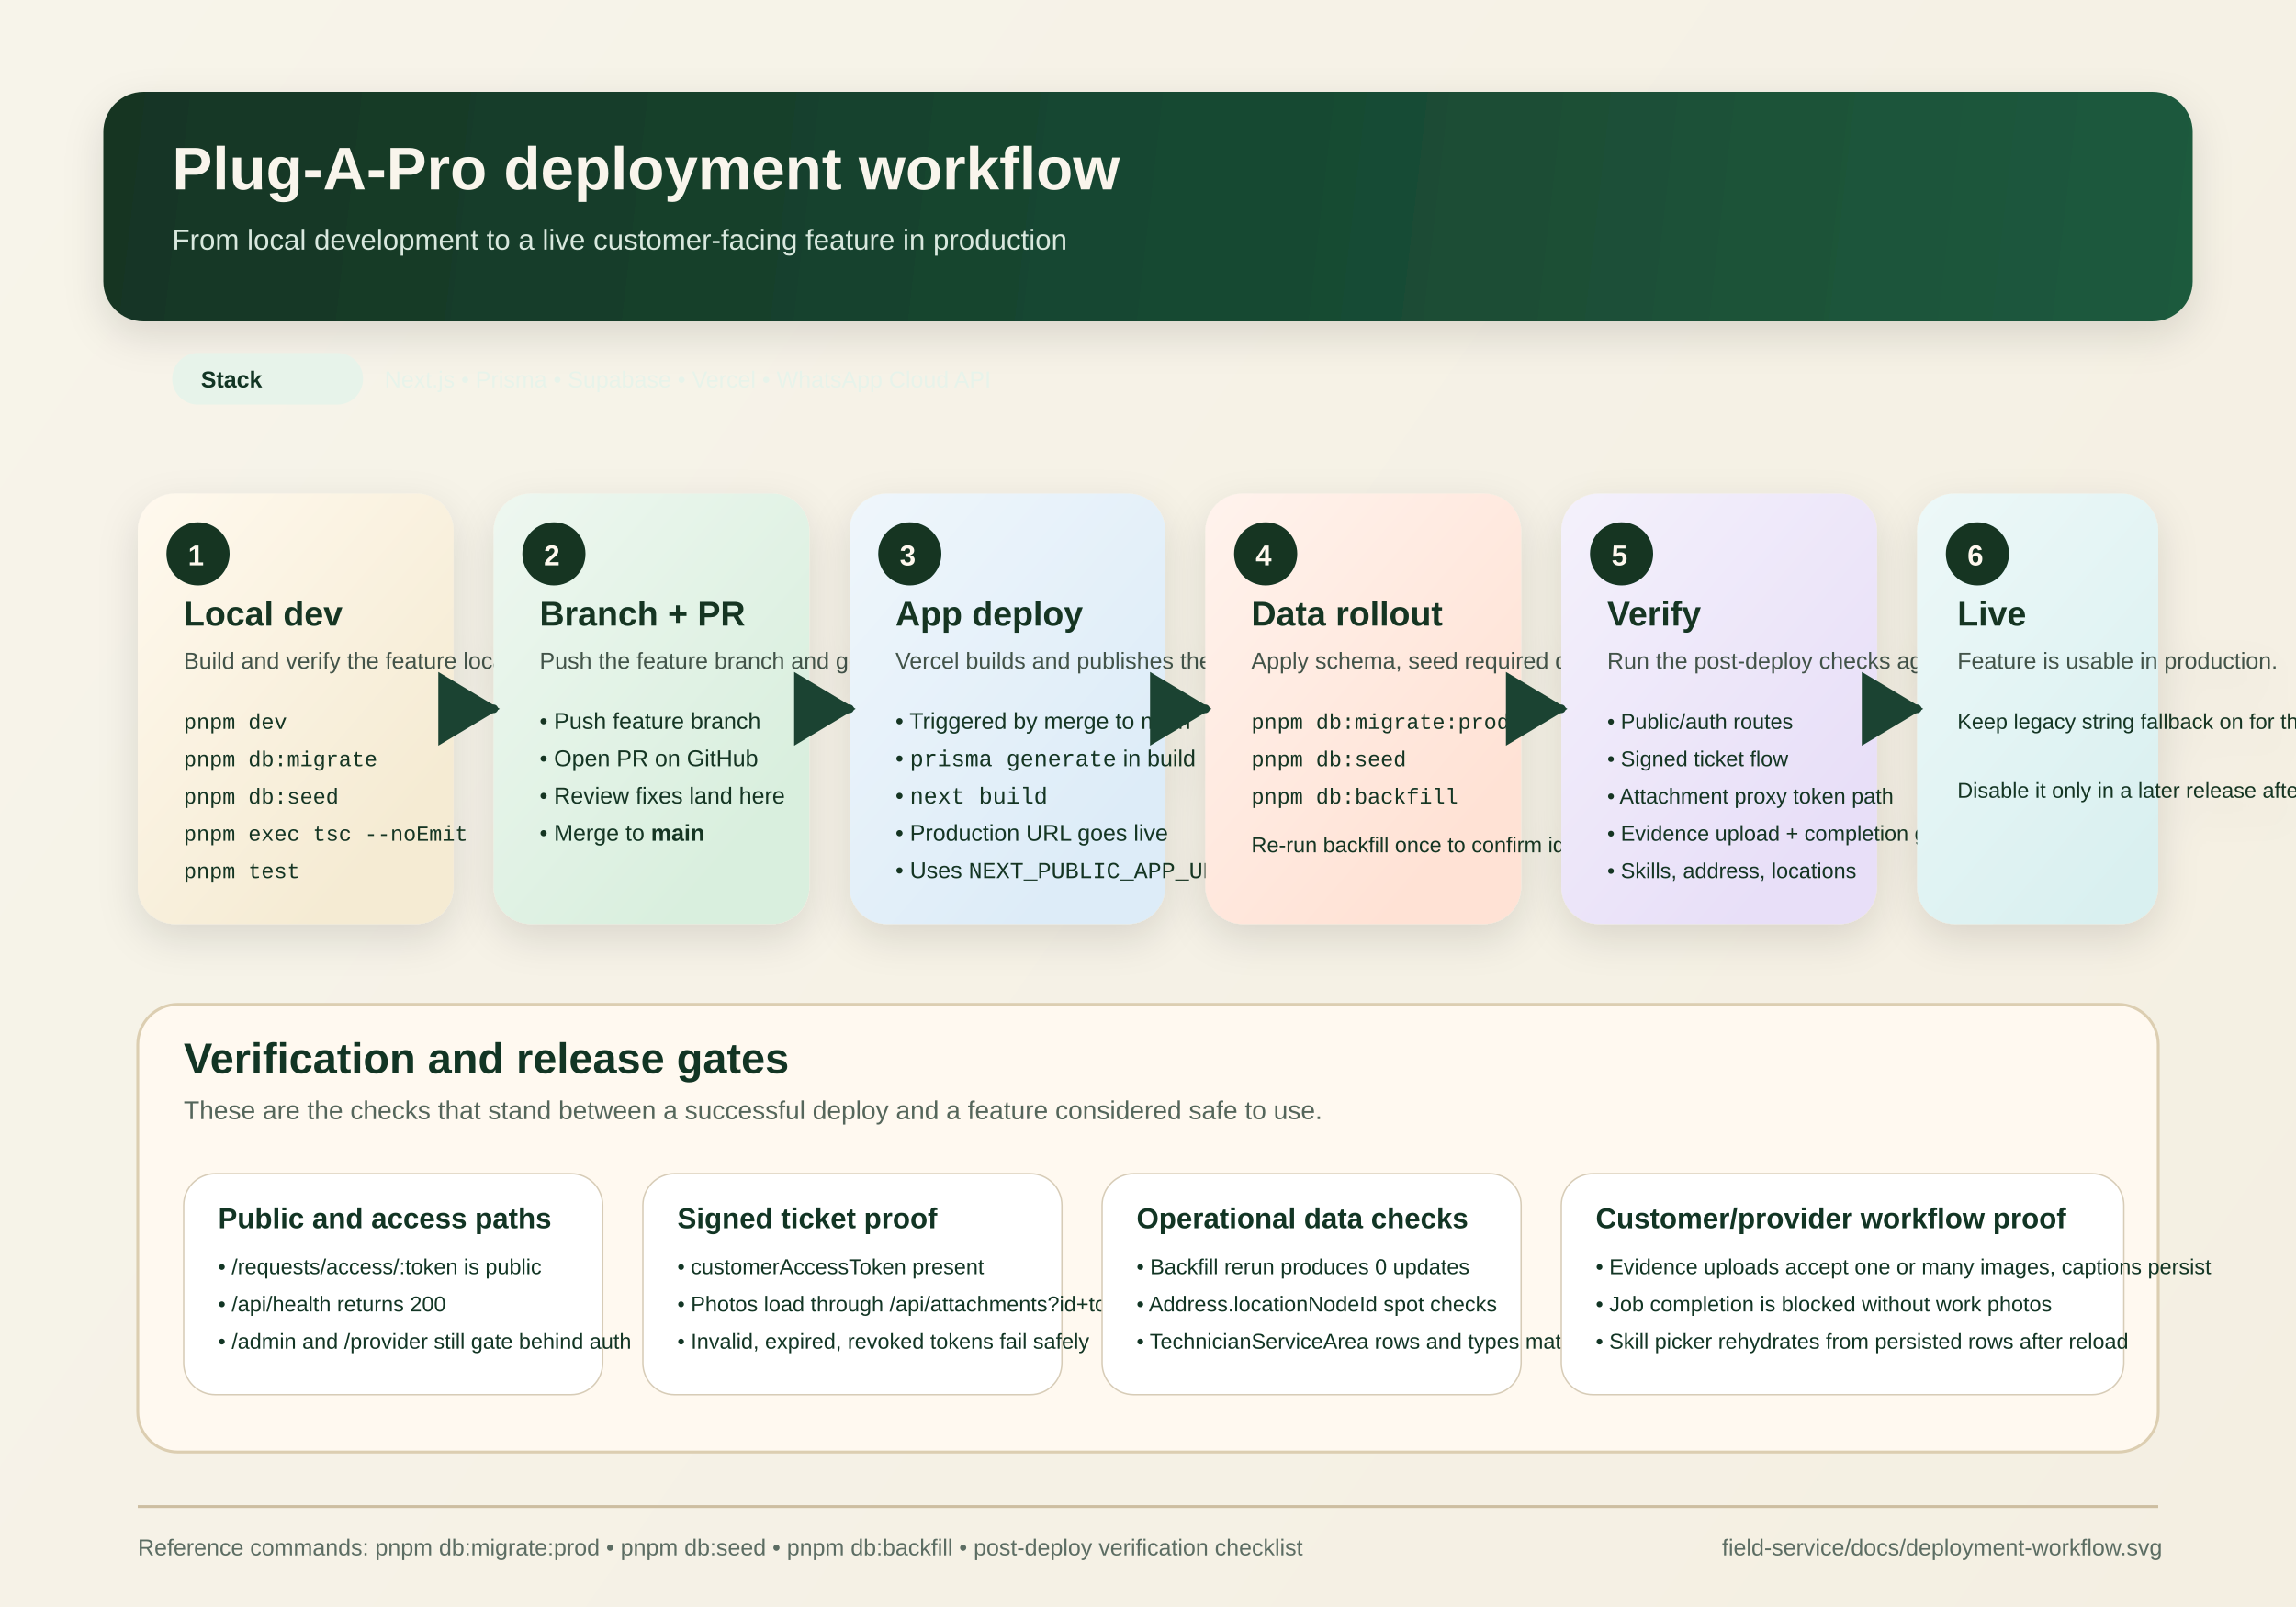
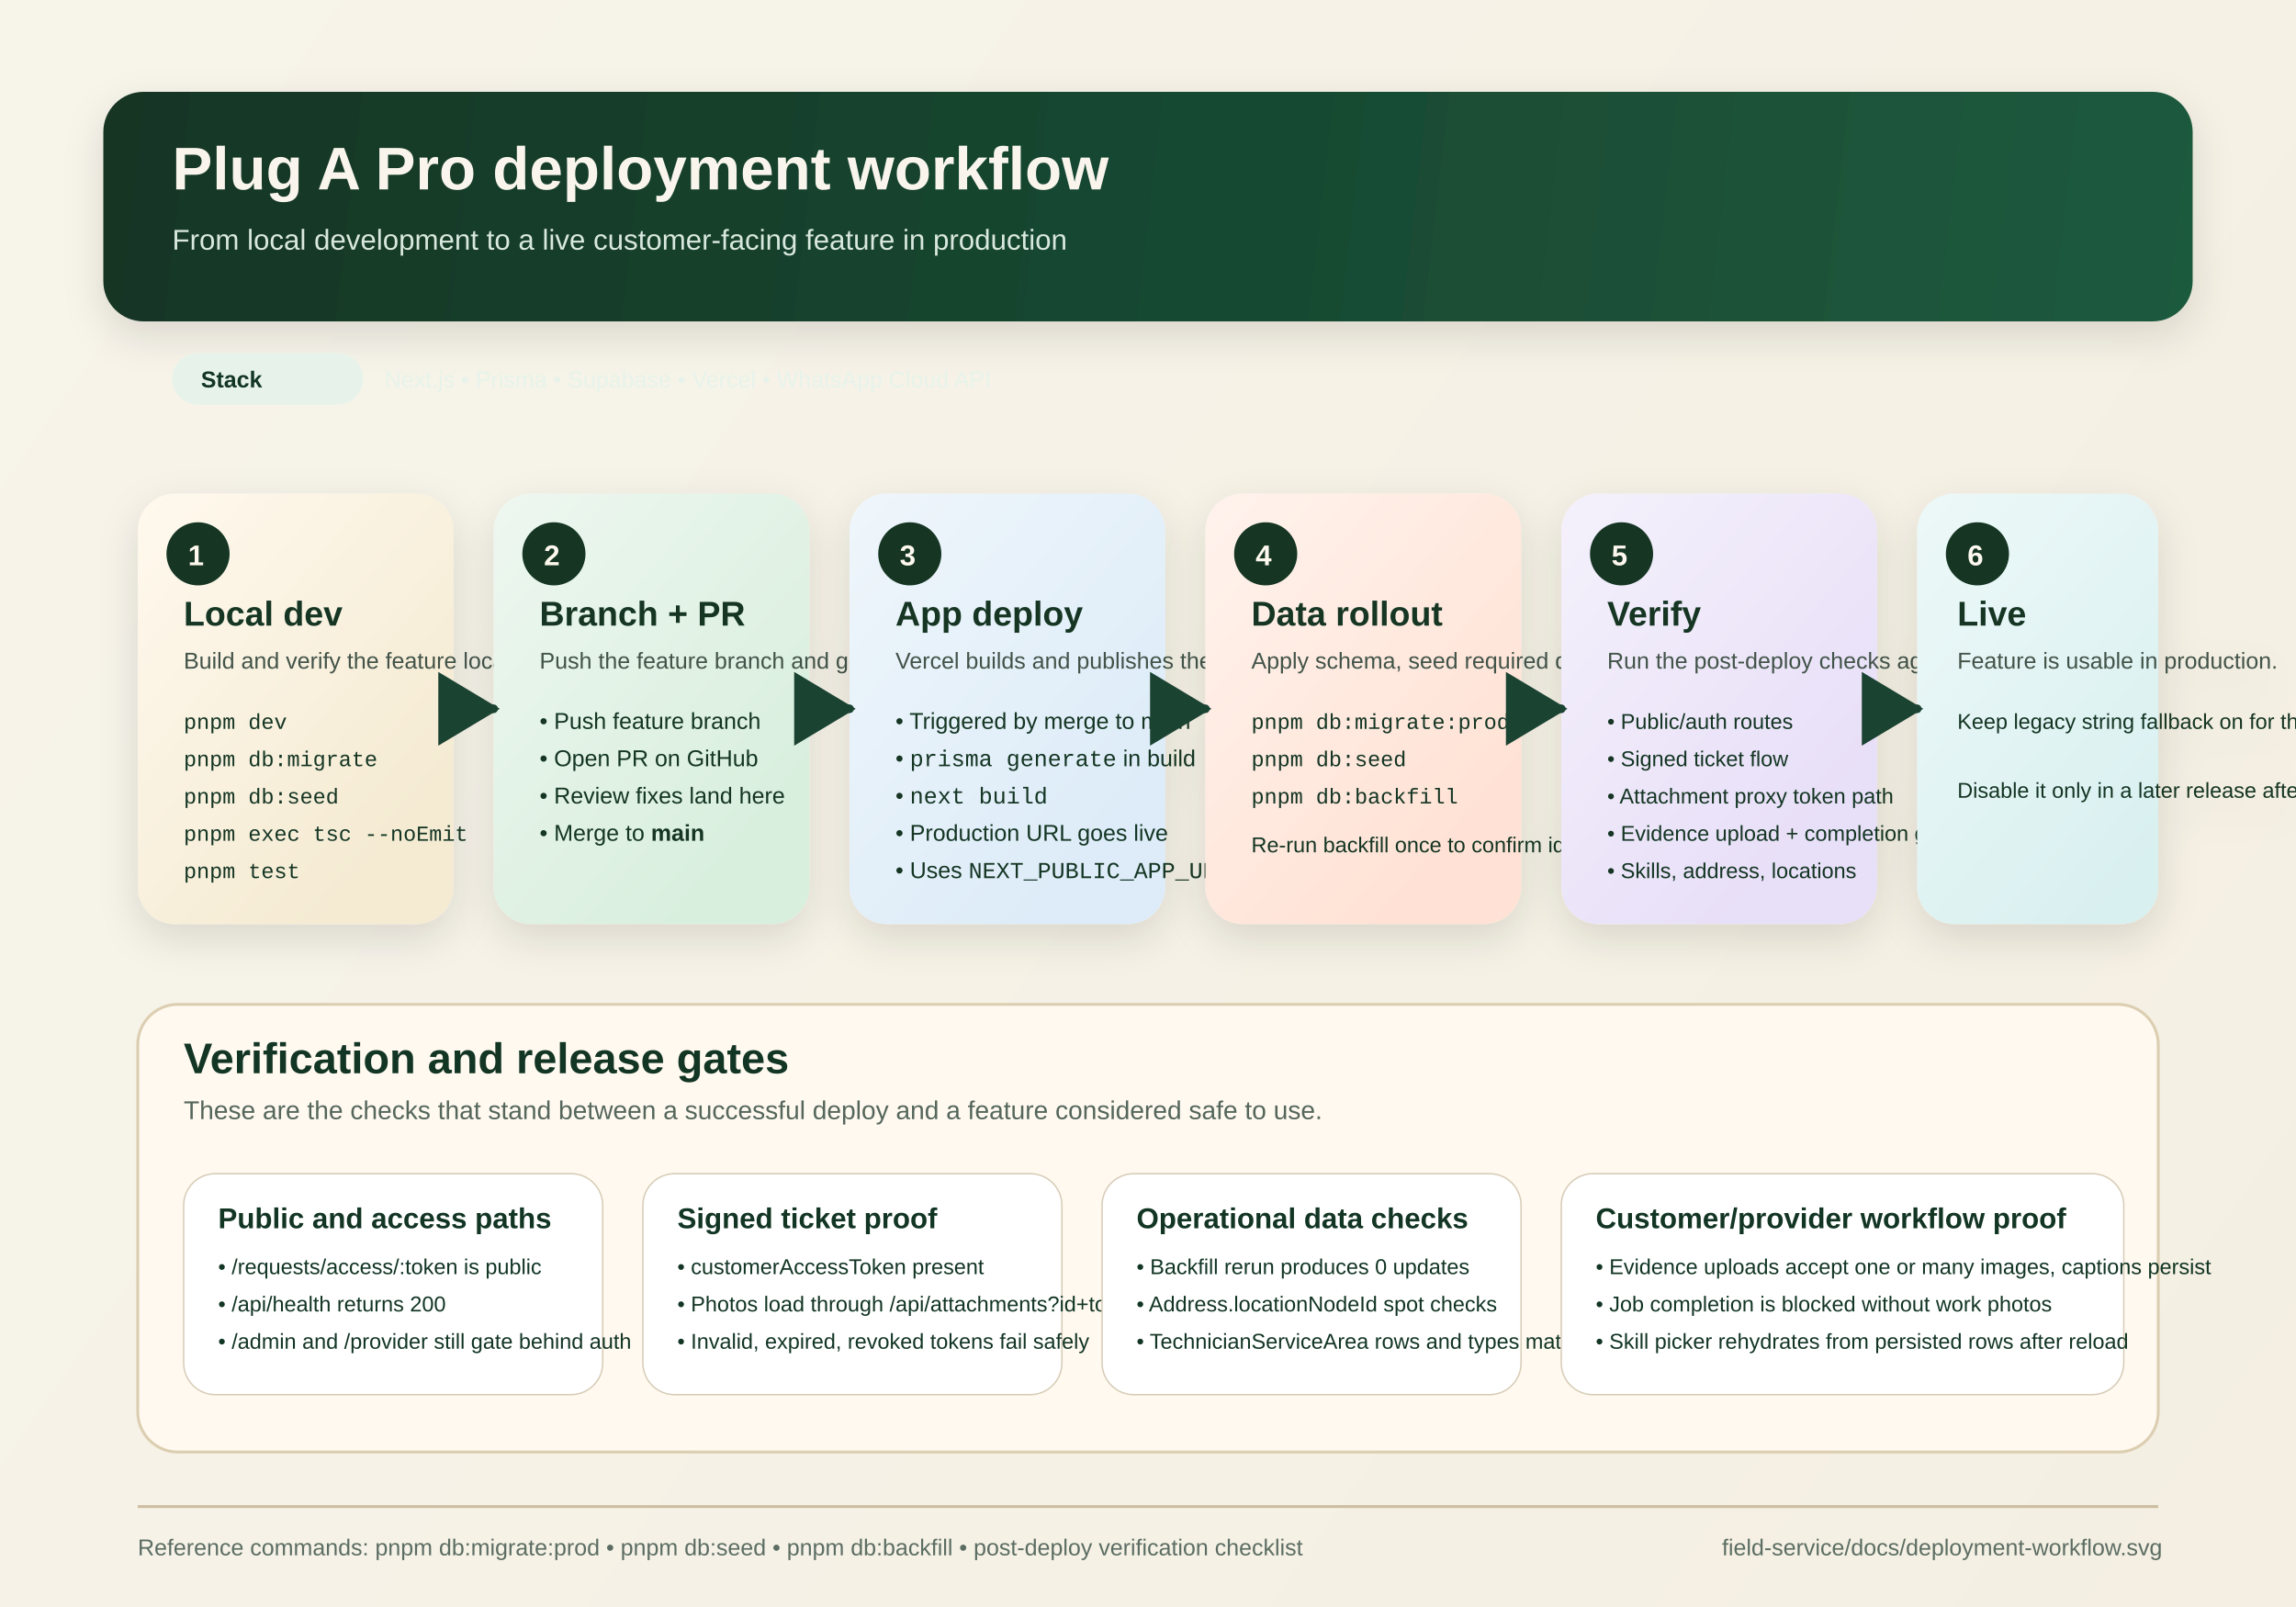
<svg xmlns="http://www.w3.org/2000/svg" width="1600" height="1120" viewBox="0 0 1600 1120" fill="none" role="img" aria-labelledby="title desc">
  <defs>
    <linearGradient id="bg" x1="0" y1="0" x2="1600" y2="1120" gradientUnits="userSpaceOnUse">
      <stop stop-color="#F7F4EA" />
      <stop offset="1" stop-color="#F4EFE2" />
    </linearGradient>
    <linearGradient id="hero" x1="72" y1="72" x2="1528" y2="240" gradientUnits="userSpaceOnUse">
      <stop stop-color="#123524" />
      <stop offset="1" stop-color="#1E5A3E" />
    </linearGradient>
    <linearGradient id="card1" x1="0" y1="0" x2="220" y2="190" gradientUnits="userSpaceOnUse">
      <stop stop-color="#FFF9EE" />
      <stop offset="1" stop-color="#F5EBD3" />
    </linearGradient>
    <linearGradient id="card2" x1="0" y1="0" x2="220" y2="190" gradientUnits="userSpaceOnUse">
      <stop stop-color="#EEF7F0" />
      <stop offset="1" stop-color="#D9EFDE" />
    </linearGradient>
    <linearGradient id="card3" x1="0" y1="0" x2="220" y2="190" gradientUnits="userSpaceOnUse">
      <stop stop-color="#EFF6FB" />
      <stop offset="1" stop-color="#DDECF8" />
    </linearGradient>
    <linearGradient id="card4" x1="0" y1="0" x2="220" y2="190" gradientUnits="userSpaceOnUse">
      <stop stop-color="#FFF3ED" />
      <stop offset="1" stop-color="#FFE2D5" />
    </linearGradient>
    <linearGradient id="card5" x1="0" y1="0" x2="220" y2="190" gradientUnits="userSpaceOnUse">
      <stop stop-color="#F4F1FB" />
      <stop offset="1" stop-color="#E8DFF8" />
    </linearGradient>
    <linearGradient id="card6" x1="0" y1="0" x2="220" y2="190" gradientUnits="userSpaceOnUse">
      <stop stop-color="#EDF8F8" />
      <stop offset="1" stop-color="#D9F0F0" />
    </linearGradient>
    <marker id="arrow" viewBox="0 0 14 14" refX="10" refY="7" markerWidth="10" markerHeight="10" orient="auto-start-reverse">
      <path d="M1 1L11 7L1 13V1Z" fill="#1B4332" />
    </marker>
    <filter id="shadow" x="-20%" y="-20%" width="140%" height="160%" filterUnits="objectBoundingBox">
      <feDropShadow dx="0" dy="10" stdDeviation="14" flood-color="#0E2217" flood-opacity="0.12" />
    </filter>
  </defs>
  <rect width="1600" height="1120" fill="url(#bg)" />
  <rect x="72" y="64" width="1456" height="160" rx="28" fill="url(#hero)" filter="url(#shadow)" />
-   <text x="120" y="132" fill="#F9F5EC" font-family="Arial, Helvetica, sans-serif" font-size="42" font-weight="700">Plug-A-Pro deployment workflow</text>
+   <text x="120" y="132" fill="#F9F5EC" font-family="Arial, Helvetica, sans-serif" font-size="42" font-weight="700">Plug A Pro deployment workflow</text>
  <text x="120" y="174" fill="#D9E8DE" font-family="Arial, Helvetica, sans-serif" font-size="20">From local development to a live customer-facing feature in production</text>
  <g transform="translate(120 246)">
    <rect width="133" height="36" rx="18" fill="#E7F3EA" />
    <text x="20" y="24" fill="#123524" font-family="Arial, Helvetica, sans-serif" font-size="16" font-weight="700">Stack</text>
    <text x="148" y="24" fill="#E7F3EA" font-family="Arial, Helvetica, sans-serif" font-size="16">Next.js • Prisma • Supabase • Vercel • WhatsApp Cloud API</text>
  </g>
  <g transform="translate(96 344)" filter="url(#shadow)">
    <rect width="220" height="300" rx="26" fill="url(#card1)" />
    <circle cx="42" cy="42" r="22" fill="#123524" />
    <text x="35" y="50" fill="#FFF8EE" font-family="Arial, Helvetica, sans-serif" font-size="20" font-weight="700">1</text>
    <text x="32" y="92" fill="#123524" font-family="Arial, Helvetica, sans-serif" font-size="24" font-weight="700">Local dev</text>
    <text x="32" y="122" fill="#425348" font-family="Arial, Helvetica, sans-serif" font-size="16">Build and verify the feature locally.</text>
    <text x="32" y="164" fill="#123524" font-family="Courier New, monospace" font-size="15">pnpm dev</text>
    <text x="32" y="190" fill="#123524" font-family="Courier New, monospace" font-size="15">pnpm db:migrate</text>
    <text x="32" y="216" fill="#123524" font-family="Courier New, monospace" font-size="15">pnpm db:seed</text>
    <text x="32" y="242" fill="#123524" font-family="Courier New, monospace" font-size="15">pnpm exec tsc --noEmit</text>
    <text x="32" y="268" fill="#123524" font-family="Courier New, monospace" font-size="15">pnpm test</text>
  </g>
  <g transform="translate(344 344)" filter="url(#shadow)">
    <rect width="220" height="300" rx="26" fill="url(#card2)" />
    <circle cx="42" cy="42" r="22" fill="#123524" />
    <text x="35" y="50" fill="#FFF8EE" font-family="Arial, Helvetica, sans-serif" font-size="20" font-weight="700">2</text>
    <text x="32" y="92" fill="#123524" font-family="Arial, Helvetica, sans-serif" font-size="24" font-weight="700">Branch + PR</text>
    <text x="32" y="122" fill="#425348" font-family="Arial, Helvetica, sans-serif" font-size="16">Push the feature branch and get it reviewed.</text>
    <text x="32" y="164" fill="#123524" font-family="Arial, Helvetica, sans-serif" font-size="16">• Push feature branch</text>
    <text x="32" y="190" fill="#123524" font-family="Arial, Helvetica, sans-serif" font-size="16">• Open PR on GitHub</text>
    <text x="32" y="216" fill="#123524" font-family="Arial, Helvetica, sans-serif" font-size="16">• Review fixes land here</text>
    <text x="32" y="242" fill="#123524" font-family="Arial, Helvetica, sans-serif" font-size="16">• Merge to <tspan font-weight="700">main</tspan>
    </text>
  </g>
  <g transform="translate(592 344)" filter="url(#shadow)">
    <rect width="220" height="300" rx="26" fill="url(#card3)" />
    <circle cx="42" cy="42" r="22" fill="#123524" />
    <text x="35" y="50" fill="#FFF8EE" font-family="Arial, Helvetica, sans-serif" font-size="20" font-weight="700">3</text>
    <text x="32" y="92" fill="#123524" font-family="Arial, Helvetica, sans-serif" font-size="24" font-weight="700">App deploy</text>
    <text x="32" y="122" fill="#425348" font-family="Arial, Helvetica, sans-serif" font-size="16">Vercel builds and publishes the Next.js app.</text>
    <text x="32" y="164" fill="#123524" font-family="Arial, Helvetica, sans-serif" font-size="16">• Triggered by merge to main</text>
    <text x="32" y="190" fill="#123524" font-family="Arial, Helvetica, sans-serif" font-size="16">• <tspan font-family="Courier New, monospace">prisma generate</tspan> in build</text>
    <text x="32" y="216" fill="#123524" font-family="Arial, Helvetica, sans-serif" font-size="16">• <tspan font-family="Courier New, monospace">next build</tspan>
    </text>
    <text x="32" y="242" fill="#123524" font-family="Arial, Helvetica, sans-serif" font-size="16">• Production URL goes live</text>
    <text x="32" y="268" fill="#123524" font-family="Arial, Helvetica, sans-serif" font-size="16">• Uses <tspan font-family="Courier New, monospace">NEXT_PUBLIC_APP_URL</tspan>
    </text>
  </g>
  <g transform="translate(840 344)" filter="url(#shadow)">
    <rect width="220" height="300" rx="26" fill="url(#card4)" />
    <circle cx="42" cy="42" r="22" fill="#123524" />
    <text x="35" y="50" fill="#FFF8EE" font-family="Arial, Helvetica, sans-serif" font-size="20" font-weight="700">4</text>
    <text x="32" y="92" fill="#123524" font-family="Arial, Helvetica, sans-serif" font-size="24" font-weight="700">Data rollout</text>
    <text x="32" y="122" fill="#425348" font-family="Arial, Helvetica, sans-serif" font-size="16">Apply schema, seed required data, then repair old records.</text>
    <text x="32" y="164" fill="#123524" font-family="Courier New, monospace" font-size="15">pnpm db:migrate:prod</text>
    <text x="32" y="190" fill="#123524" font-family="Courier New, monospace" font-size="15">pnpm db:seed</text>
    <text x="32" y="216" fill="#123524" font-family="Courier New, monospace" font-size="15">pnpm db:backfill</text>
    <text x="32" y="250" fill="#123524" font-family="Arial, Helvetica, sans-serif" font-size="15">Re-run backfill once to confirm idempotency.</text>
  </g>
  <g transform="translate(1088 344)" filter="url(#shadow)">
    <rect width="220" height="300" rx="26" fill="url(#card5)" />
    <circle cx="42" cy="42" r="22" fill="#123524" />
    <text x="35" y="50" fill="#FFF8EE" font-family="Arial, Helvetica, sans-serif" font-size="20" font-weight="700">5</text>
    <text x="32" y="92" fill="#123524" font-family="Arial, Helvetica, sans-serif" font-size="24" font-weight="700">Verify</text>
    <text x="32" y="122" fill="#425348" font-family="Arial, Helvetica, sans-serif" font-size="16">Run the post-deploy checks against the live app.</text>
    <text x="32" y="164" fill="#123524" font-family="Arial, Helvetica, sans-serif" font-size="15">• Public/auth routes</text>
    <text x="32" y="190" fill="#123524" font-family="Arial, Helvetica, sans-serif" font-size="15">• Signed ticket flow</text>
    <text x="32" y="216" fill="#123524" font-family="Arial, Helvetica, sans-serif" font-size="15">• Attachment proxy token path</text>
    <text x="32" y="242" fill="#123524" font-family="Arial, Helvetica, sans-serif" font-size="15">• Evidence upload + completion gate</text>
    <text x="32" y="268" fill="#123524" font-family="Arial, Helvetica, sans-serif" font-size="15">• Skills, address, locations</text>
  </g>
  <g transform="translate(1336 344)" filter="url(#shadow)">
    <rect width="168" height="300" rx="26" fill="url(#card6)" />
    <circle cx="42" cy="42" r="22" fill="#123524" />
    <text x="35" y="50" fill="#FFF8EE" font-family="Arial, Helvetica, sans-serif" font-size="20" font-weight="700">6</text>
    <text x="28" y="92" fill="#123524" font-family="Arial, Helvetica, sans-serif" font-size="24" font-weight="700">Live</text>
    <text x="28" y="122" fill="#425348" font-family="Arial, Helvetica, sans-serif" font-size="16">Feature is usable in production.</text>
    <text x="28" y="164" fill="#123524" font-family="Arial, Helvetica, sans-serif" font-size="15">Keep legacy string fallback on for this deploy.</text>
    <text x="28" y="212" fill="#123524" font-family="Arial, Helvetica, sans-serif" font-size="15">Disable it only in a later release after backfill review.</text>
  </g>
  <path d="M316 494H344" stroke="#1B4332" stroke-width="6" stroke-linecap="round" marker-end="url(#arrow)" />
  <path d="M564 494H592" stroke="#1B4332" stroke-width="6" stroke-linecap="round" marker-end="url(#arrow)" />
  <path d="M812 494H840" stroke="#1B4332" stroke-width="6" stroke-linecap="round" marker-end="url(#arrow)" />
  <path d="M1060 494H1088" stroke="#1B4332" stroke-width="6" stroke-linecap="round" marker-end="url(#arrow)" />
  <path d="M1308 494H1336" stroke="#1B4332" stroke-width="6" stroke-linecap="round" marker-end="url(#arrow)" />
  <rect x="96" y="700" width="1408" height="312" rx="28" fill="#FFF9F0" stroke="#DCCEB1" stroke-width="2" />
  <text x="128" y="748" fill="#123524" font-family="Arial, Helvetica, sans-serif" font-size="30" font-weight="700">Verification and release gates</text>
  <text x="128" y="780" fill="#55665B" font-family="Arial, Helvetica, sans-serif" font-size="18">These are the checks that stand between a successful deploy and a feature considered safe to use.</text>
  <g transform="translate(128 818)">
    <rect width="292" height="154" rx="22" fill="#FFFFFF" stroke="#D7CCB7" />
    <text x="24" y="38" fill="#123524" font-family="Arial, Helvetica, sans-serif" font-size="20" font-weight="700">Public and access paths</text>
    <text x="24" y="70" fill="#123524" font-family="Arial, Helvetica, sans-serif" font-size="15">• /requests/access/:token is public</text>
    <text x="24" y="96" fill="#123524" font-family="Arial, Helvetica, sans-serif" font-size="15">• /api/health returns 200</text>
    <text x="24" y="122" fill="#123524" font-family="Arial, Helvetica, sans-serif" font-size="15">• /admin and /provider still gate behind auth</text>
  </g>
  <g transform="translate(448 818)">
    <rect width="292" height="154" rx="22" fill="#FFFFFF" stroke="#D7CCB7" />
    <text x="24" y="38" fill="#123524" font-family="Arial, Helvetica, sans-serif" font-size="20" font-weight="700">Signed ticket proof</text>
    <text x="24" y="70" fill="#123524" font-family="Arial, Helvetica, sans-serif" font-size="15">• customerAccessToken present</text>
    <text x="24" y="96" fill="#123524" font-family="Arial, Helvetica, sans-serif" font-size="15">• Photos load through /api/attachments?id+token</text>
    <text x="24" y="122" fill="#123524" font-family="Arial, Helvetica, sans-serif" font-size="15">• Invalid, expired, revoked tokens fail safely</text>
  </g>
  <g transform="translate(768 818)">
    <rect width="292" height="154" rx="22" fill="#FFFFFF" stroke="#D7CCB7" />
    <text x="24" y="38" fill="#123524" font-family="Arial, Helvetica, sans-serif" font-size="20" font-weight="700">Operational data checks</text>
    <text x="24" y="70" fill="#123524" font-family="Arial, Helvetica, sans-serif" font-size="15">• Backfill rerun produces 0 updates</text>
    <text x="24" y="96" fill="#123524" font-family="Arial, Helvetica, sans-serif" font-size="15">• Address.locationNodeId spot checks</text>
    <text x="24" y="122" fill="#123524" font-family="Arial, Helvetica, sans-serif" font-size="15">• TechnicianServiceArea rows and types match</text>
  </g>
  <g transform="translate(1088 818)">
    <rect width="392" height="154" rx="22" fill="#FFFFFF" stroke="#D7CCB7" />
    <text x="24" y="38" fill="#123524" font-family="Arial, Helvetica, sans-serif" font-size="20" font-weight="700">Customer/provider workflow proof</text>
    <text x="24" y="70" fill="#123524" font-family="Arial, Helvetica, sans-serif" font-size="15">• Evidence uploads accept one or many images, captions persist</text>
    <text x="24" y="96" fill="#123524" font-family="Arial, Helvetica, sans-serif" font-size="15">• Job completion is blocked without work photos</text>
    <text x="24" y="122" fill="#123524" font-family="Arial, Helvetica, sans-serif" font-size="15">• Skill picker rehydrates from persisted rows after reload</text>
  </g>
  <line x1="96" y1="1050" x2="1504" y2="1050" stroke="#CDBEA1" stroke-width="2" />
  <text x="96" y="1084" fill="#5C6D63" font-family="Arial, Helvetica, sans-serif" font-size="16">Reference commands: pnpm db:migrate:prod • pnpm db:seed • pnpm db:backfill • post-deploy verification checklist</text>
  <text x="1200" y="1084" fill="#5C6D63" font-family="Arial, Helvetica, sans-serif" font-size="16">field-service/docs/deployment-workflow.svg</text>
</svg>
